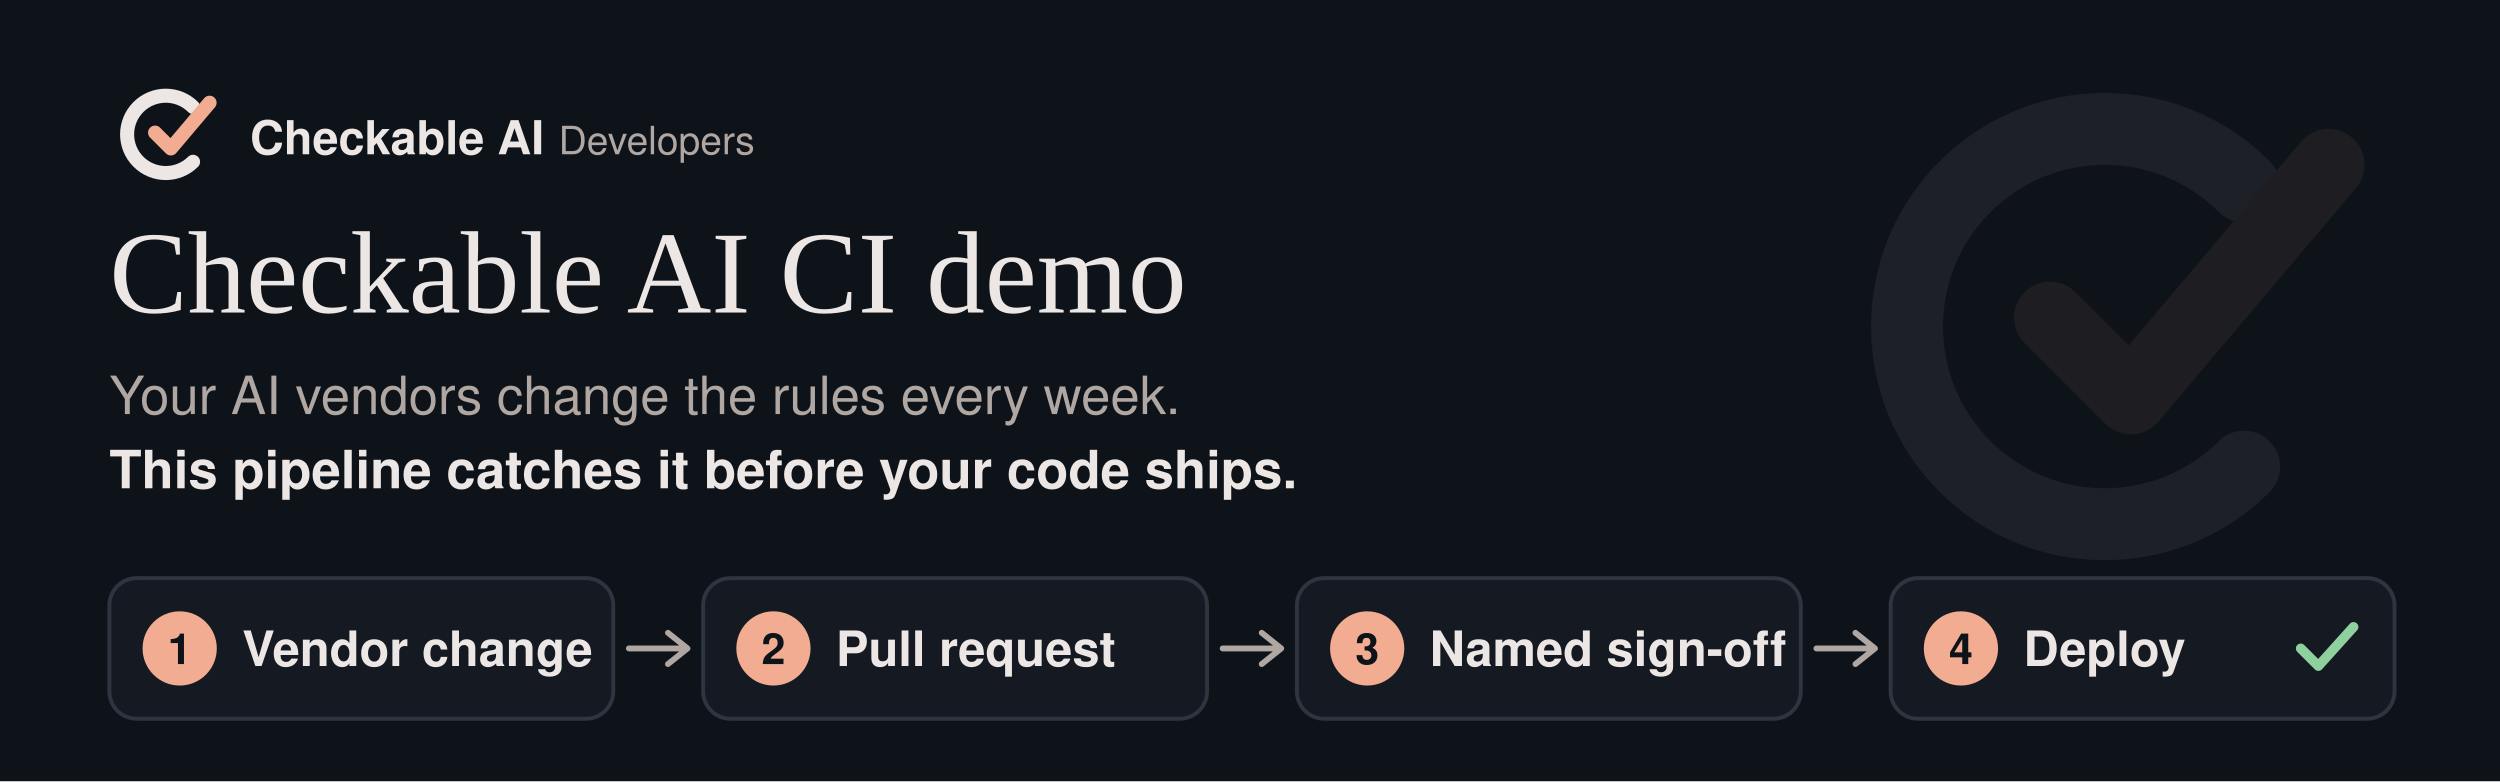
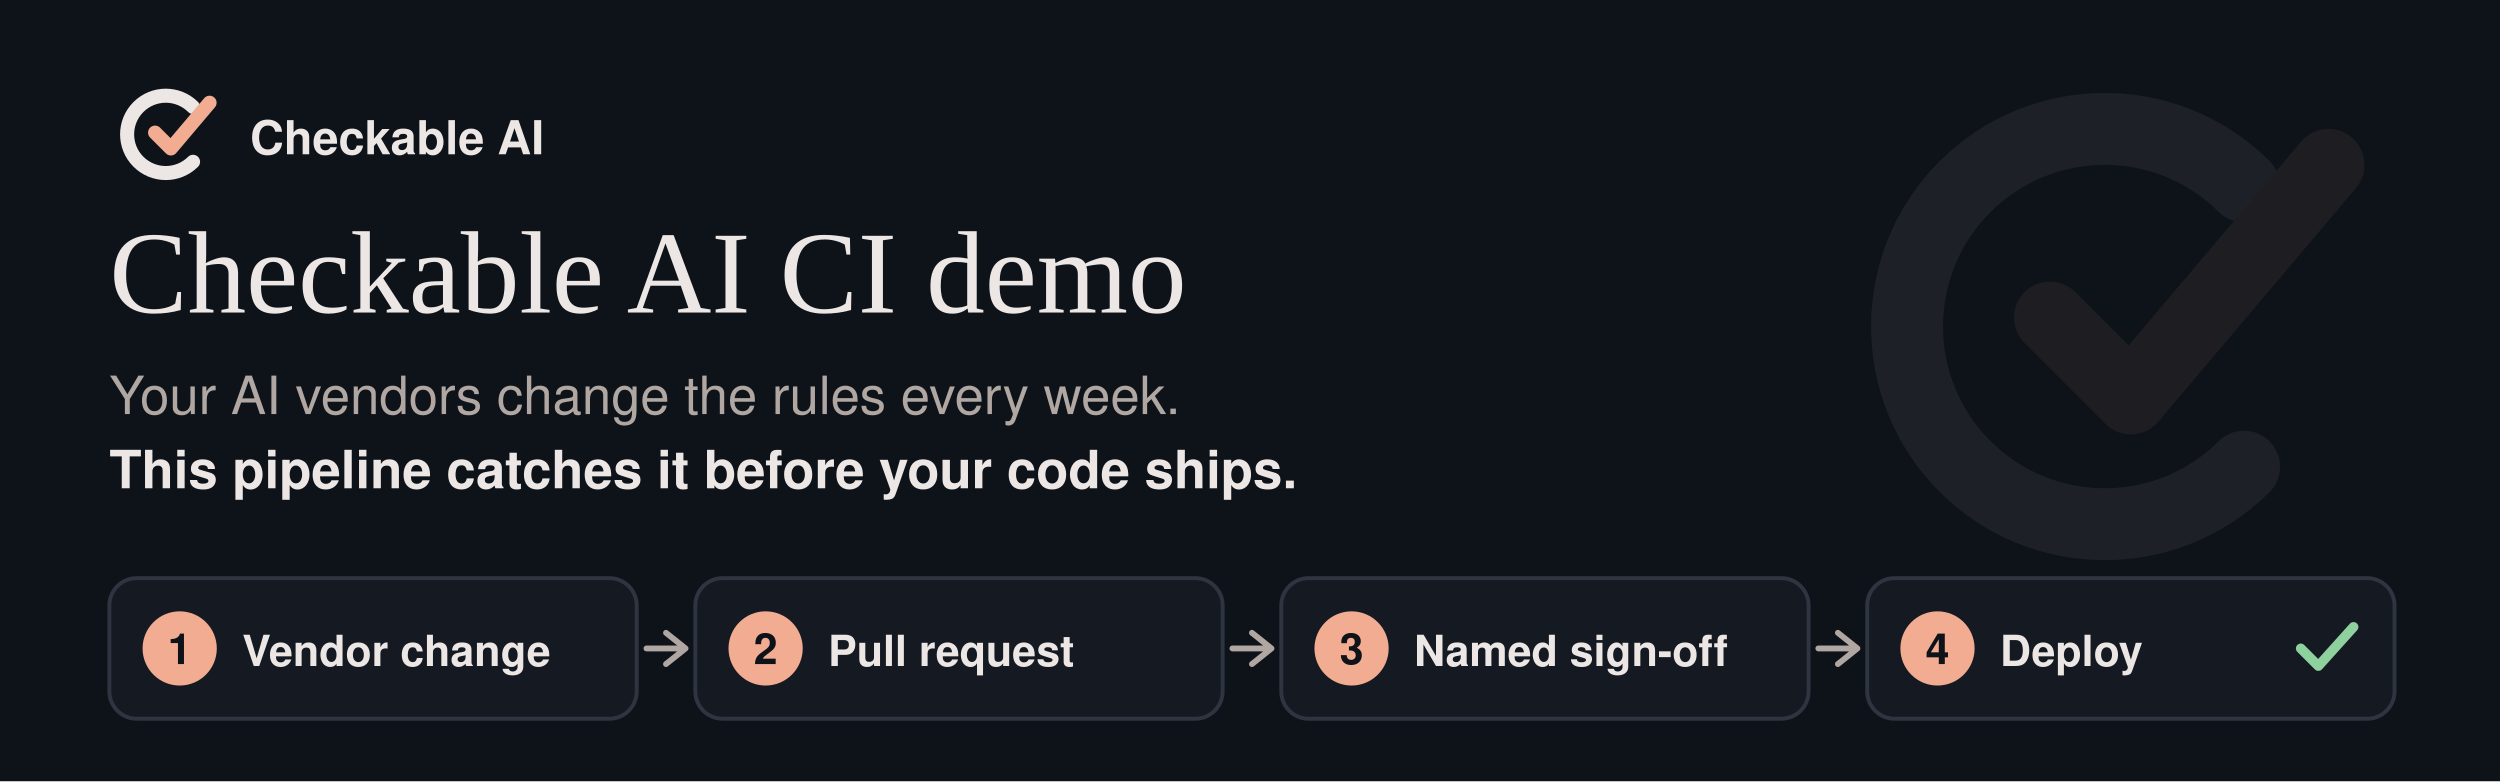
<svg xmlns="http://www.w3.org/2000/svg" viewBox="0 0 1280 400" width="1280" height="400" role="img" aria-labelledby="t d">
  <rect width="1280" height="400" fill="#0e131a" />
  <g transform="translate(930 20) scale(4.6)" fill="none" stroke-width="8" stroke-linecap="round" stroke-linejoin="round" opacity="0.07">
    <path d="M47.6 16.4A22 22 0 1 0 47.6 47.6" stroke="#ece7e4" />
    <path d="M26 31l9 9 22-26" stroke="#f1ac91" />
  </g>
  <g transform="translate(56 40) scale(0.9)" fill="none" stroke-width="8" stroke-linecap="round" stroke-linejoin="round" opacity="1.0">
    <path d="M47.6 16.4A22 22 0 1 0 47.6 47.6" stroke="#ece7e4" />
    <path d="M26 31l9 9 22-26" stroke="#f1ac91" />
  </g>
  <text x="128" y="79" font-family="-apple-system, 'Segoe UI', Helvetica, Arial, sans-serif" font-size="24" font-weight="600" fill="#ece7e4">Checkable AI</text>
-   <text x="286" y="79" font-family="-apple-system, 'Segoe UI', Helvetica, Arial, sans-serif" font-size="20" fill="#b0a7a2">Developers</text>
  <text x="56" y="160" font-family="Georgia, 'Times New Roman', serif" font-size="60" fill="#ece7e4">Checkable AI CI demo</text>
  <text x="56" y="212" font-family="-apple-system, 'Segoe UI', Helvetica, Arial, sans-serif" font-size="27" fill="#b0a7a2">Your AI vendors change the rules every week.</text>
  <text x="56" y="250" font-family="-apple-system, 'Segoe UI', Helvetica, Arial, sans-serif" font-size="27" font-weight="600" fill="#ece7e4">This pipeline catches it before your code ships.</text>
-   <rect x="56" y="296" width="258" height="72" rx="14" fill="#151a22" stroke="#2e3440" stroke-width="2" />
+   <rect x="56" y="296" width="270" height="72" rx="14" fill="#151a22" stroke="#2e3440" stroke-width="2" />
  <circle cx="92" cy="332.0" r="19" fill="#f1ac91" />
  <text x="92" y="340.0" text-anchor="middle" font-family="-apple-system, 'Segoe UI', Helvetica, Arial, sans-serif" font-size="22" font-weight="700" fill="#0e131a">1</text>
-   <text x="124" y="341.0" font-family="-apple-system, 'Segoe UI', Helvetica, Arial, sans-serif" font-size="25" font-weight="600" fill="#ece7e4">Vendor change</text>
-   <path d="M322 332.0 H352 M342 324.0 L352 332.0 L342 340.0" fill="none" stroke="#b0a7a2" stroke-width="3" stroke-linecap="round" stroke-linejoin="round" />
-   <rect x="360" y="296" width="258" height="72" rx="14" fill="#151a22" stroke="#2e3440" stroke-width="2" />
-   <circle cx="396" cy="332.0" r="19" fill="#f1ac91" />
-   <text x="396" y="340.0" text-anchor="middle" font-family="-apple-system, 'Segoe UI', Helvetica, Arial, sans-serif" font-size="22" font-weight="700" fill="#0e131a">2</text>
-   <text x="428" y="341.0" font-family="-apple-system, 'Segoe UI', Helvetica, Arial, sans-serif" font-size="25" font-weight="600" fill="#ece7e4">Pull request</text>
-   <path d="M626 332.0 H656 M646 324.0 L656 332.0 L646 340.0" fill="none" stroke="#b0a7a2" stroke-width="3" stroke-linecap="round" stroke-linejoin="round" />
-   <rect x="664" y="296" width="258" height="72" rx="14" fill="#151a22" stroke="#2e3440" stroke-width="2" />
-   <circle cx="700" cy="332.0" r="19" fill="#f1ac91" />
-   <text x="700" y="340.0" text-anchor="middle" font-family="-apple-system, 'Segoe UI', Helvetica, Arial, sans-serif" font-size="22" font-weight="700" fill="#0e131a">3</text>
-   <text x="732" y="341.0" font-family="-apple-system, 'Segoe UI', Helvetica, Arial, sans-serif" font-size="25" font-weight="600" fill="#ece7e4">Named sign-off</text>
-   <path d="M930 332.0 H960 M950 324.0 L960 332.0 L950 340.0" fill="none" stroke="#b0a7a2" stroke-width="3" stroke-linecap="round" stroke-linejoin="round" />
-   <rect x="968" y="296" width="258" height="72" rx="14" fill="#151a22" stroke="#2e3440" stroke-width="2" />
-   <circle cx="1004" cy="332.0" r="19" fill="#f1ac91" />
-   <text x="1004" y="340.0" text-anchor="middle" font-family="-apple-system, 'Segoe UI', Helvetica, Arial, sans-serif" font-size="22" font-weight="700" fill="#0e131a">4</text>
-   <text x="1036" y="341.0" font-family="-apple-system, 'Segoe UI', Helvetica, Arial, sans-serif" font-size="25" font-weight="600" fill="#ece7e4">Deploy</text>
+   <text x="124" y="341.0" font-family="-apple-system, 'Segoe UI', Helvetica, Arial, sans-serif" font-size="22" font-weight="600" fill="#ece7e4">Vendor change</text>
+   <path d="M331 332.0 H351 M341 324.0 L351 332.0 L341 340.0" fill="none" stroke="#b0a7a2" stroke-width="3" stroke-linecap="round" stroke-linejoin="round" />
+   <rect x="356" y="296" width="270" height="72" rx="14" fill="#151a22" stroke="#2e3440" stroke-width="2" />
+   <circle cx="392" cy="332.0" r="19" fill="#f1ac91" />
+   <text x="392" y="340.0" text-anchor="middle" font-family="-apple-system, 'Segoe UI', Helvetica, Arial, sans-serif" font-size="22" font-weight="700" fill="#0e131a">2</text>
+   <text x="424" y="341.0" font-family="-apple-system, 'Segoe UI', Helvetica, Arial, sans-serif" font-size="22" font-weight="600" fill="#ece7e4">Pull request</text>
+   <path d="M631 332.0 H651 M641 324.0 L651 332.0 L641 340.0" fill="none" stroke="#b0a7a2" stroke-width="3" stroke-linecap="round" stroke-linejoin="round" />
+   <rect x="656" y="296" width="270" height="72" rx="14" fill="#151a22" stroke="#2e3440" stroke-width="2" />
+   <circle cx="692" cy="332.0" r="19" fill="#f1ac91" />
+   <text x="692" y="340.0" text-anchor="middle" font-family="-apple-system, 'Segoe UI', Helvetica, Arial, sans-serif" font-size="22" font-weight="700" fill="#0e131a">3</text>
+   <text x="724" y="341.0" font-family="-apple-system, 'Segoe UI', Helvetica, Arial, sans-serif" font-size="22" font-weight="600" fill="#ece7e4">Named sign-off</text>
+   <path d="M931 332.0 H951 M941 324.0 L951 332.0 L941 340.0" fill="none" stroke="#b0a7a2" stroke-width="3" stroke-linecap="round" stroke-linejoin="round" />
+   <rect x="956" y="296" width="270" height="72" rx="14" fill="#151a22" stroke="#2e3440" stroke-width="2" />
+   <circle cx="992" cy="332.0" r="19" fill="#f1ac91" />
+   <text x="992" y="340.0" text-anchor="middle" font-family="-apple-system, 'Segoe UI', Helvetica, Arial, sans-serif" font-size="22" font-weight="700" fill="#0e131a">4</text>
+   <text x="1024" y="341.0" font-family="-apple-system, 'Segoe UI', Helvetica, Arial, sans-serif" font-size="22" font-weight="600" fill="#ece7e4">Deploy</text>
  <path d="M1178 332.0 l9 9 l18 -20" fill="none" stroke="#8fd19e" stroke-width="5" stroke-linecap="round" stroke-linejoin="round" />
</svg>
